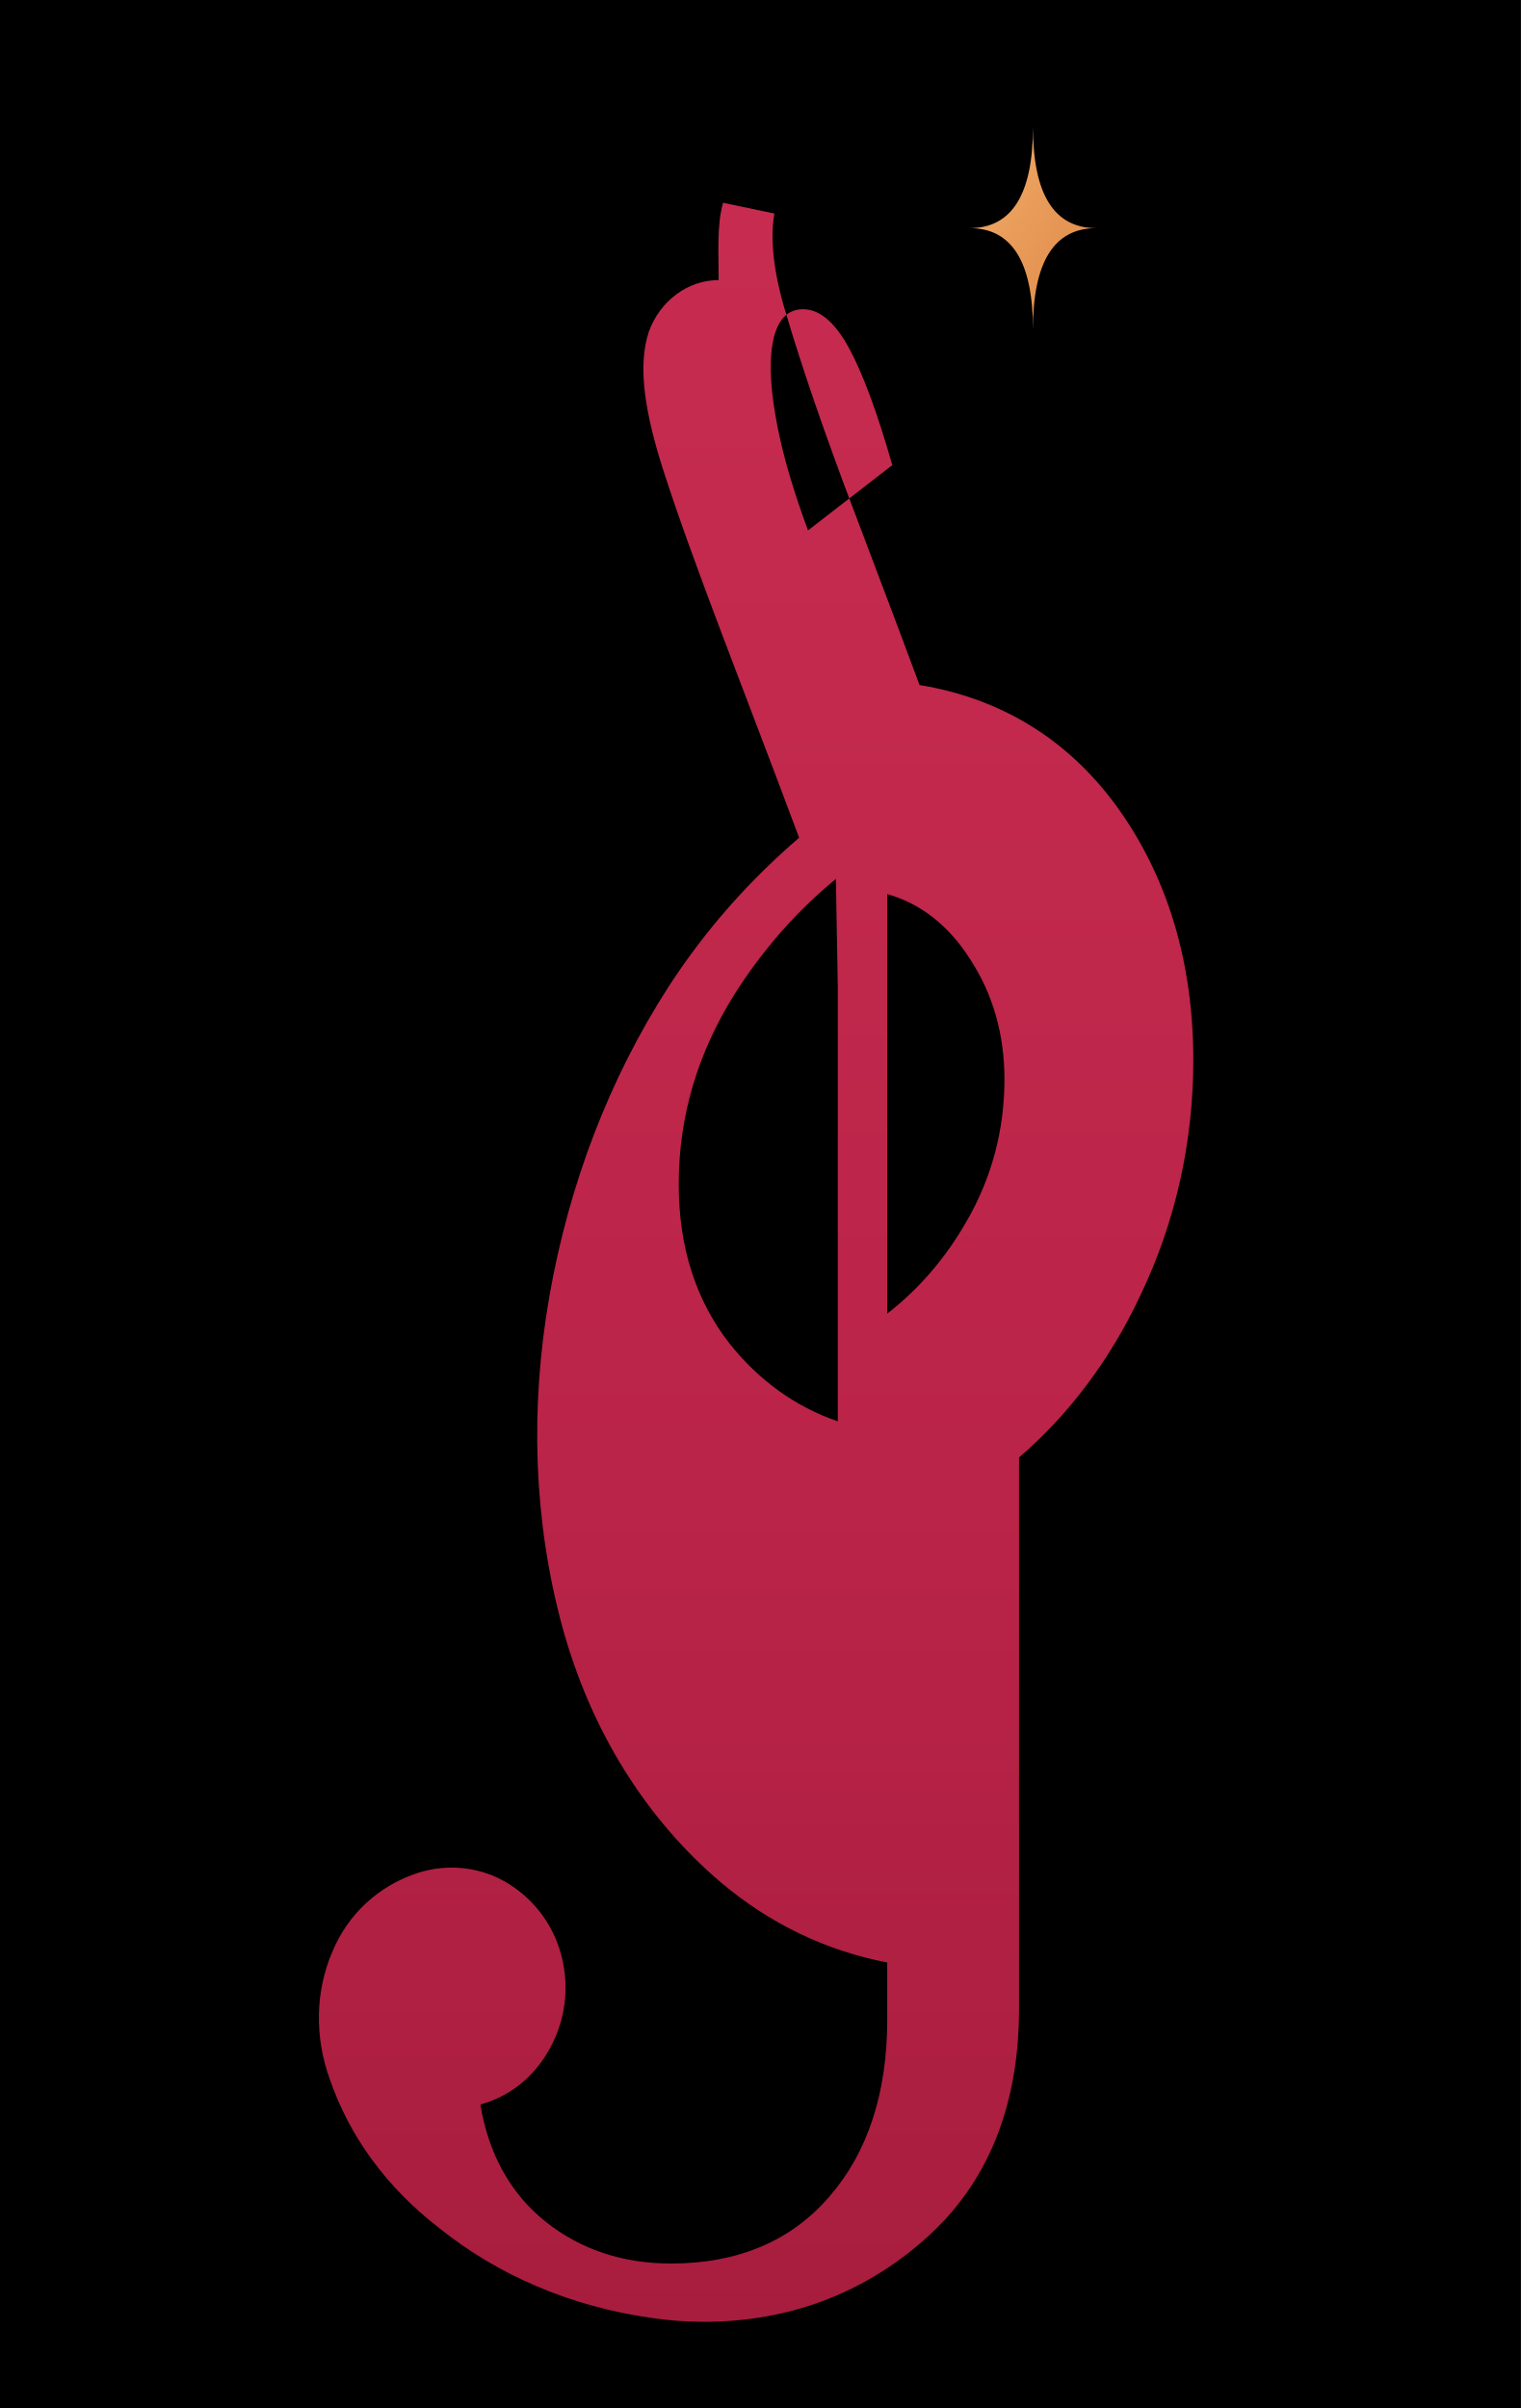
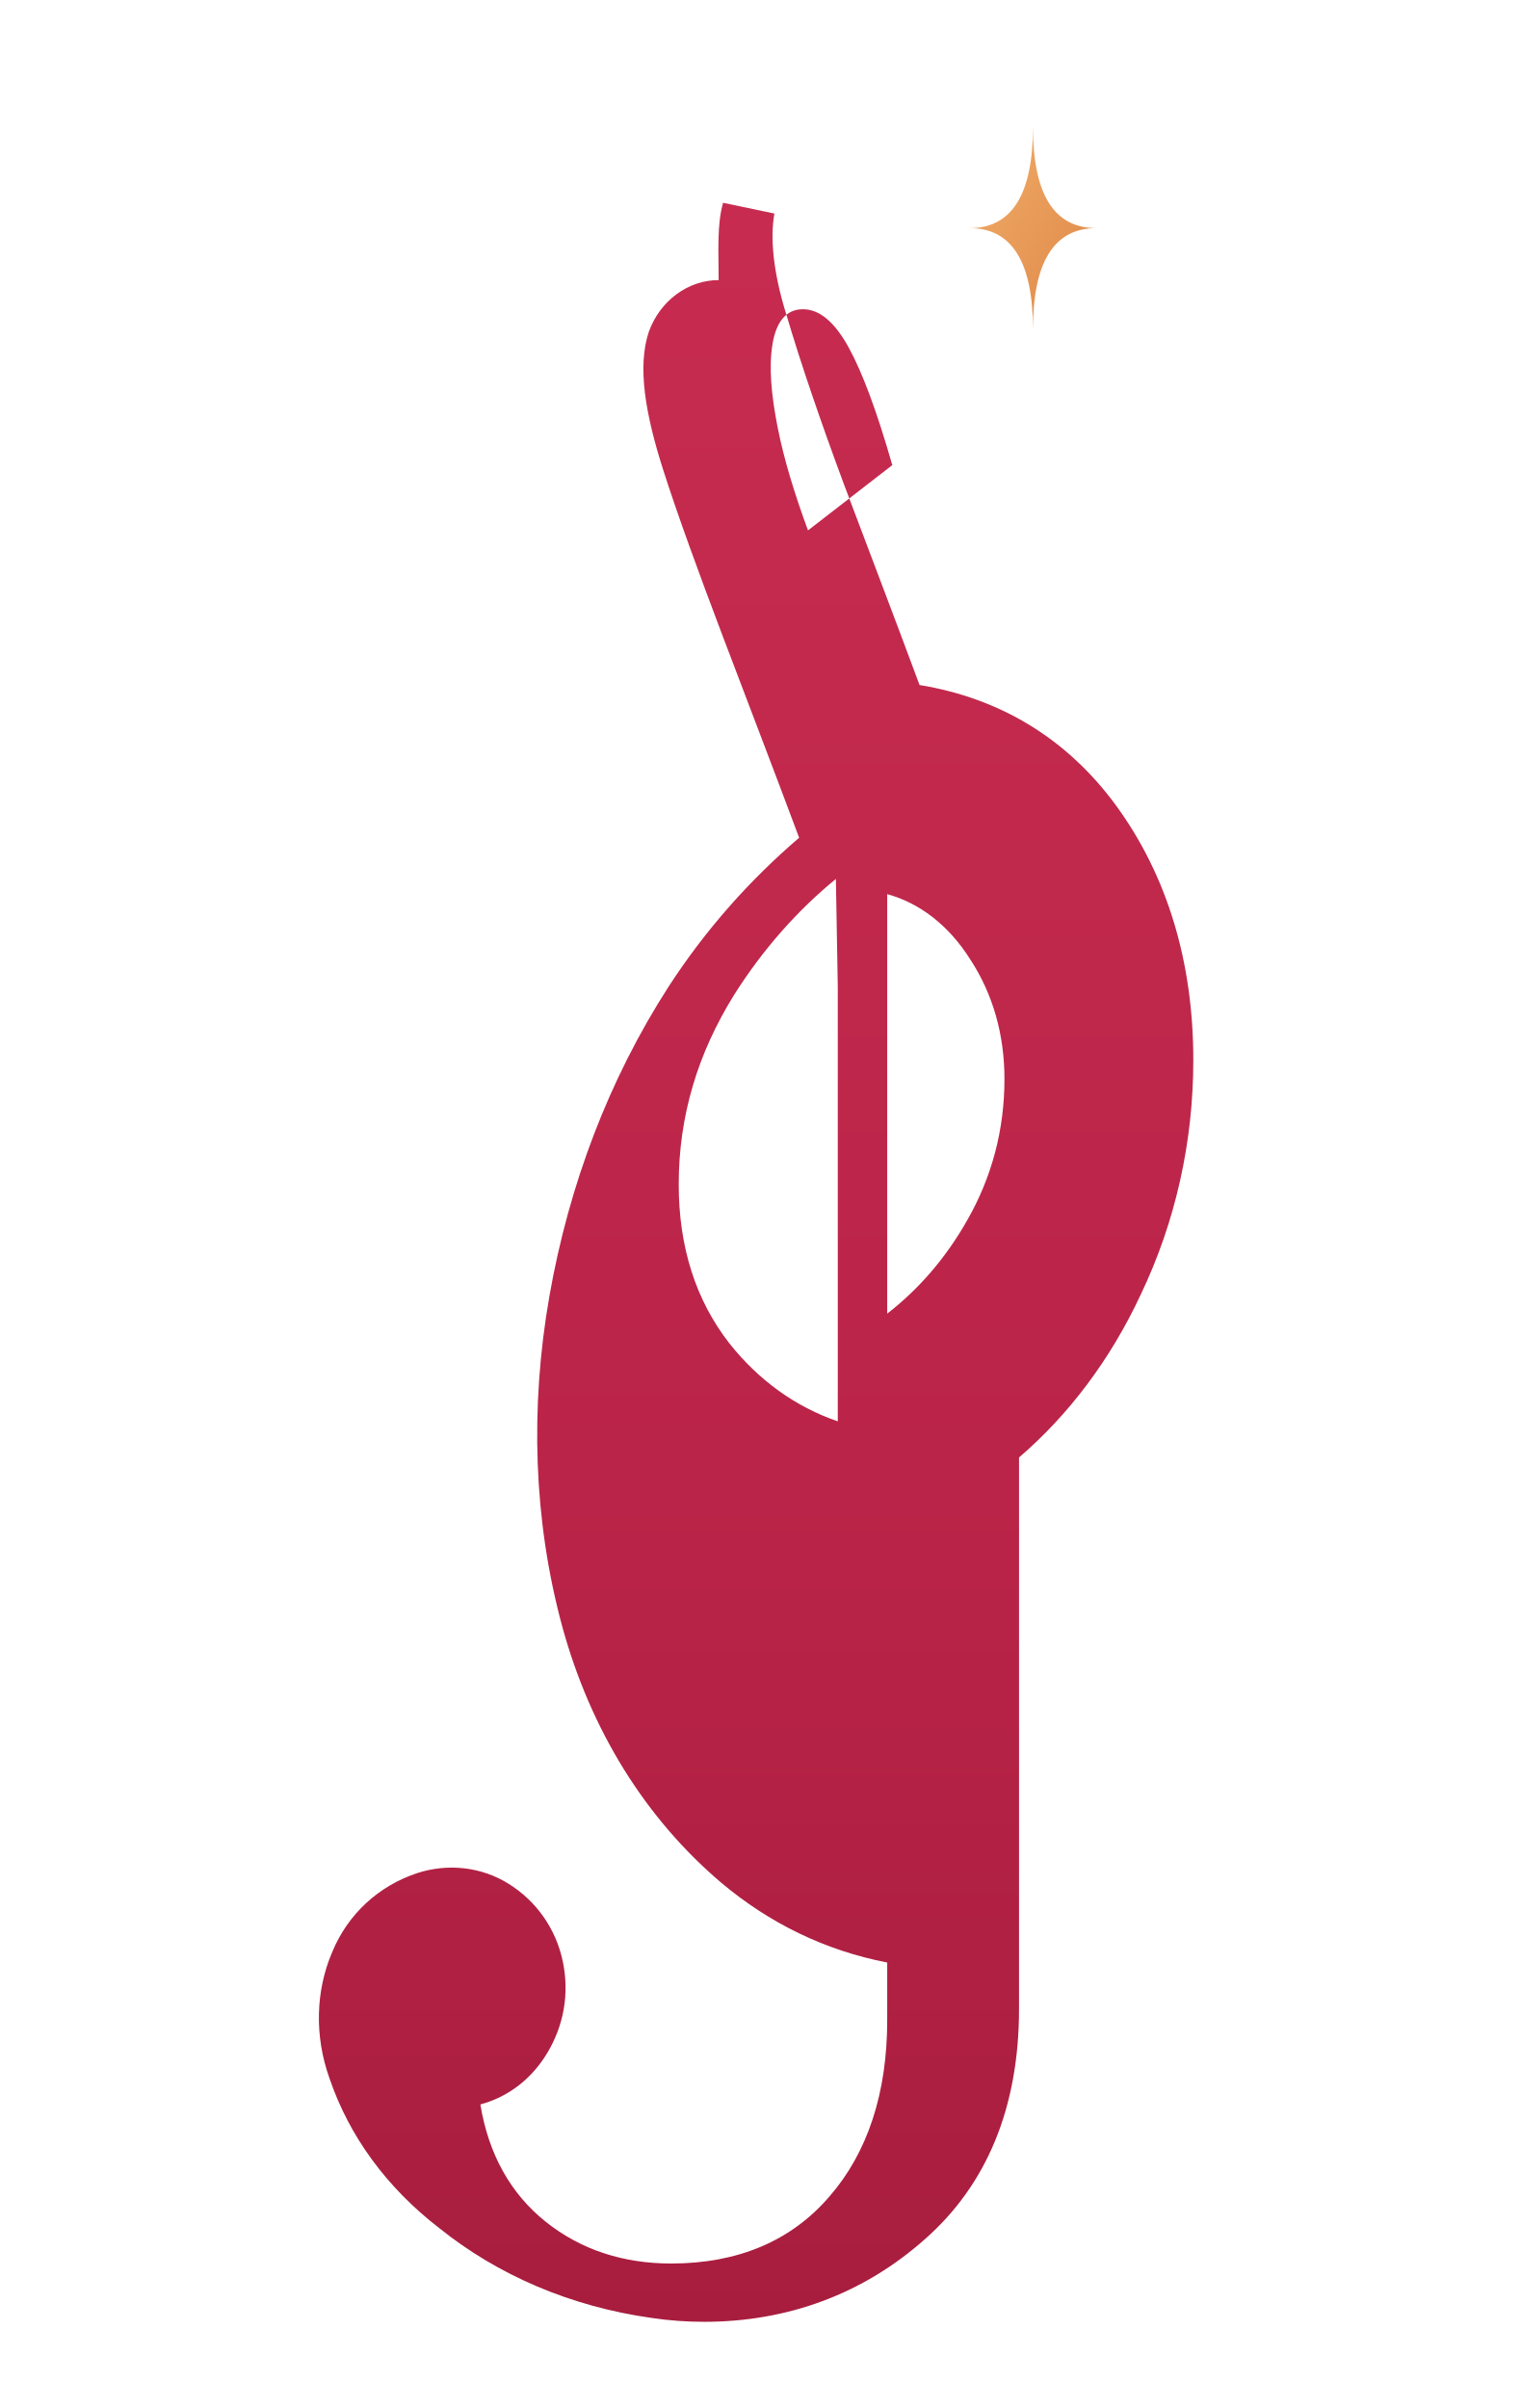
<svg xmlns="http://www.w3.org/2000/svg" viewBox="0 0 240 380" width="100%" height="100%">
  <defs>
    <linearGradient id="clefGradient" x1="0%" y1="0%" x2="0%" y2="100%">
      <stop offset="0%" stop-color="#C72C50" />
      <stop offset="60%" stop-color="#BA2448" />
      <stop offset="100%" stop-color="#A81D3E" />
    </linearGradient>
    <linearGradient id="starGradient" x1="0%" y1="0%" x2="100%" y2="100%">
      <stop offset="0%" stop-color="#F2AE6B" />
      <stop offset="100%" stop-color="#DE8645" />
    </linearGradient>
  </defs>
-   <rect width="100%" height="100%" fill="#000000" />
  <g transform="translate(15, 10)">
    <path fill="url(#starGradient)" d="       M 148 10        Q 148 26 158 26        Q 148 26 148 42        Q 148 26 138 26        Q 148 26 148 10 Z     " />
    <path fill="url(#clefGradient)" fill-rule="evenodd" d="       M 98.4 34.2       C 93.6 34.2 89.2 37.4 87.4 42.3       C 85.5 47.9 86.9 55.5 89.6 64       C 94.4 79 102.6 99.4 111.1 122.2       C 103.4 128.8 96.4 136.6 90.5 145.7       C 81.1 160.3 74.8 176.9 71.7 194.5       C 68.6 212.2 69.2 230 73.7 246.6       C 78.2 263.1 86.9 277 98.8 287.1       C 106.4 293.5 115.2 297.8 125 299.7       L 125 308.8       C 125 320.3 121.9 329.7 115.9 336.6       C 109.9 343.6 101.5 347.2 90.9 347.2       C 83.3 347.2 76.6 345 71.1 340.6       C 65.6 336.2 62.1 330 60.8 322.1       C 65.2 320.9 68.9 318.1 71.4 313.9       C 73.9 309.7 74.9 304.7 73.8 299.5       C 72.7 294.3 69.6 290 65.3 287.3       C 61 284.6 55.7 284 50.8 285.6       C 44.8 287.6 39.9 292 37.4 298.1       C 34.8 304.2 34.6 311.3 37 318       C 40.1 327.1 46 335.2 54.3 341.6       C 63.5 349 75 354 87.9 355.8       C 90.6 356.2 93.3 356.4 96.1 356.4       C 109.3 356.4 121.2 352 130.9 343.4       C 140.7 334.8 145.8 322.6 145.8 307       L 145.8 220       C 153.6 213.3 160.2 204.6 165 194.3       C 170.5 182.8 173.3 170.2 173.3 157.3       C 173.3 141.8 169.2 128.2 161.1 117.1       C 153.4 106.6 142.9 100.2 130.1 98.1       C 126.4 88.1 122.3 77.4 118.2 66.5       C 114.6 56.8 111.4 47.5 109.1 39.7       C 107 33 106.5 27.5 107.2 23.7       L 99.1 22       C 98.1 25.5 98.4 29.8 98.4 34.2       Z       M 125 146.8       L 125 197.3       C 129.9 193.5 134.2 188.6 137.6 182.6       C 141.5 175.8 143.5 168.3 143.5 160.3       C 143.5 153.3 141.7 146.9 138.1 141.4       C 134.7 136 130.1 132.5 125 131.1       L 125 146.8       Z       M 117.2 145.8       L 117.2 214.3       C 110.5 212 104.7 207.8 100.1 202       C 94.8 195.2 92.1 186.8 92.1 176.9       C 92.1 166.1 95.1 156.2 100.9 146.9       C 105.4 139.8 110.8 133.7 116.9 128.7       L 117.2 145.8       Z       M 112.5 73.7       C 110.4 68 108.7 62.5 107.7 57.4       C 106.7 52.3 106.3 47.9 106.9 44.3       C 107.5 40.7 109.1 38.8 111.7 38.8       C 114.3 38.8 116.7 40.8 118.9 44.8       C 121.1 48.8 123.4 55 125.8 63.4       L 112.5 73.7       Z     " />
  </g>
</svg>
